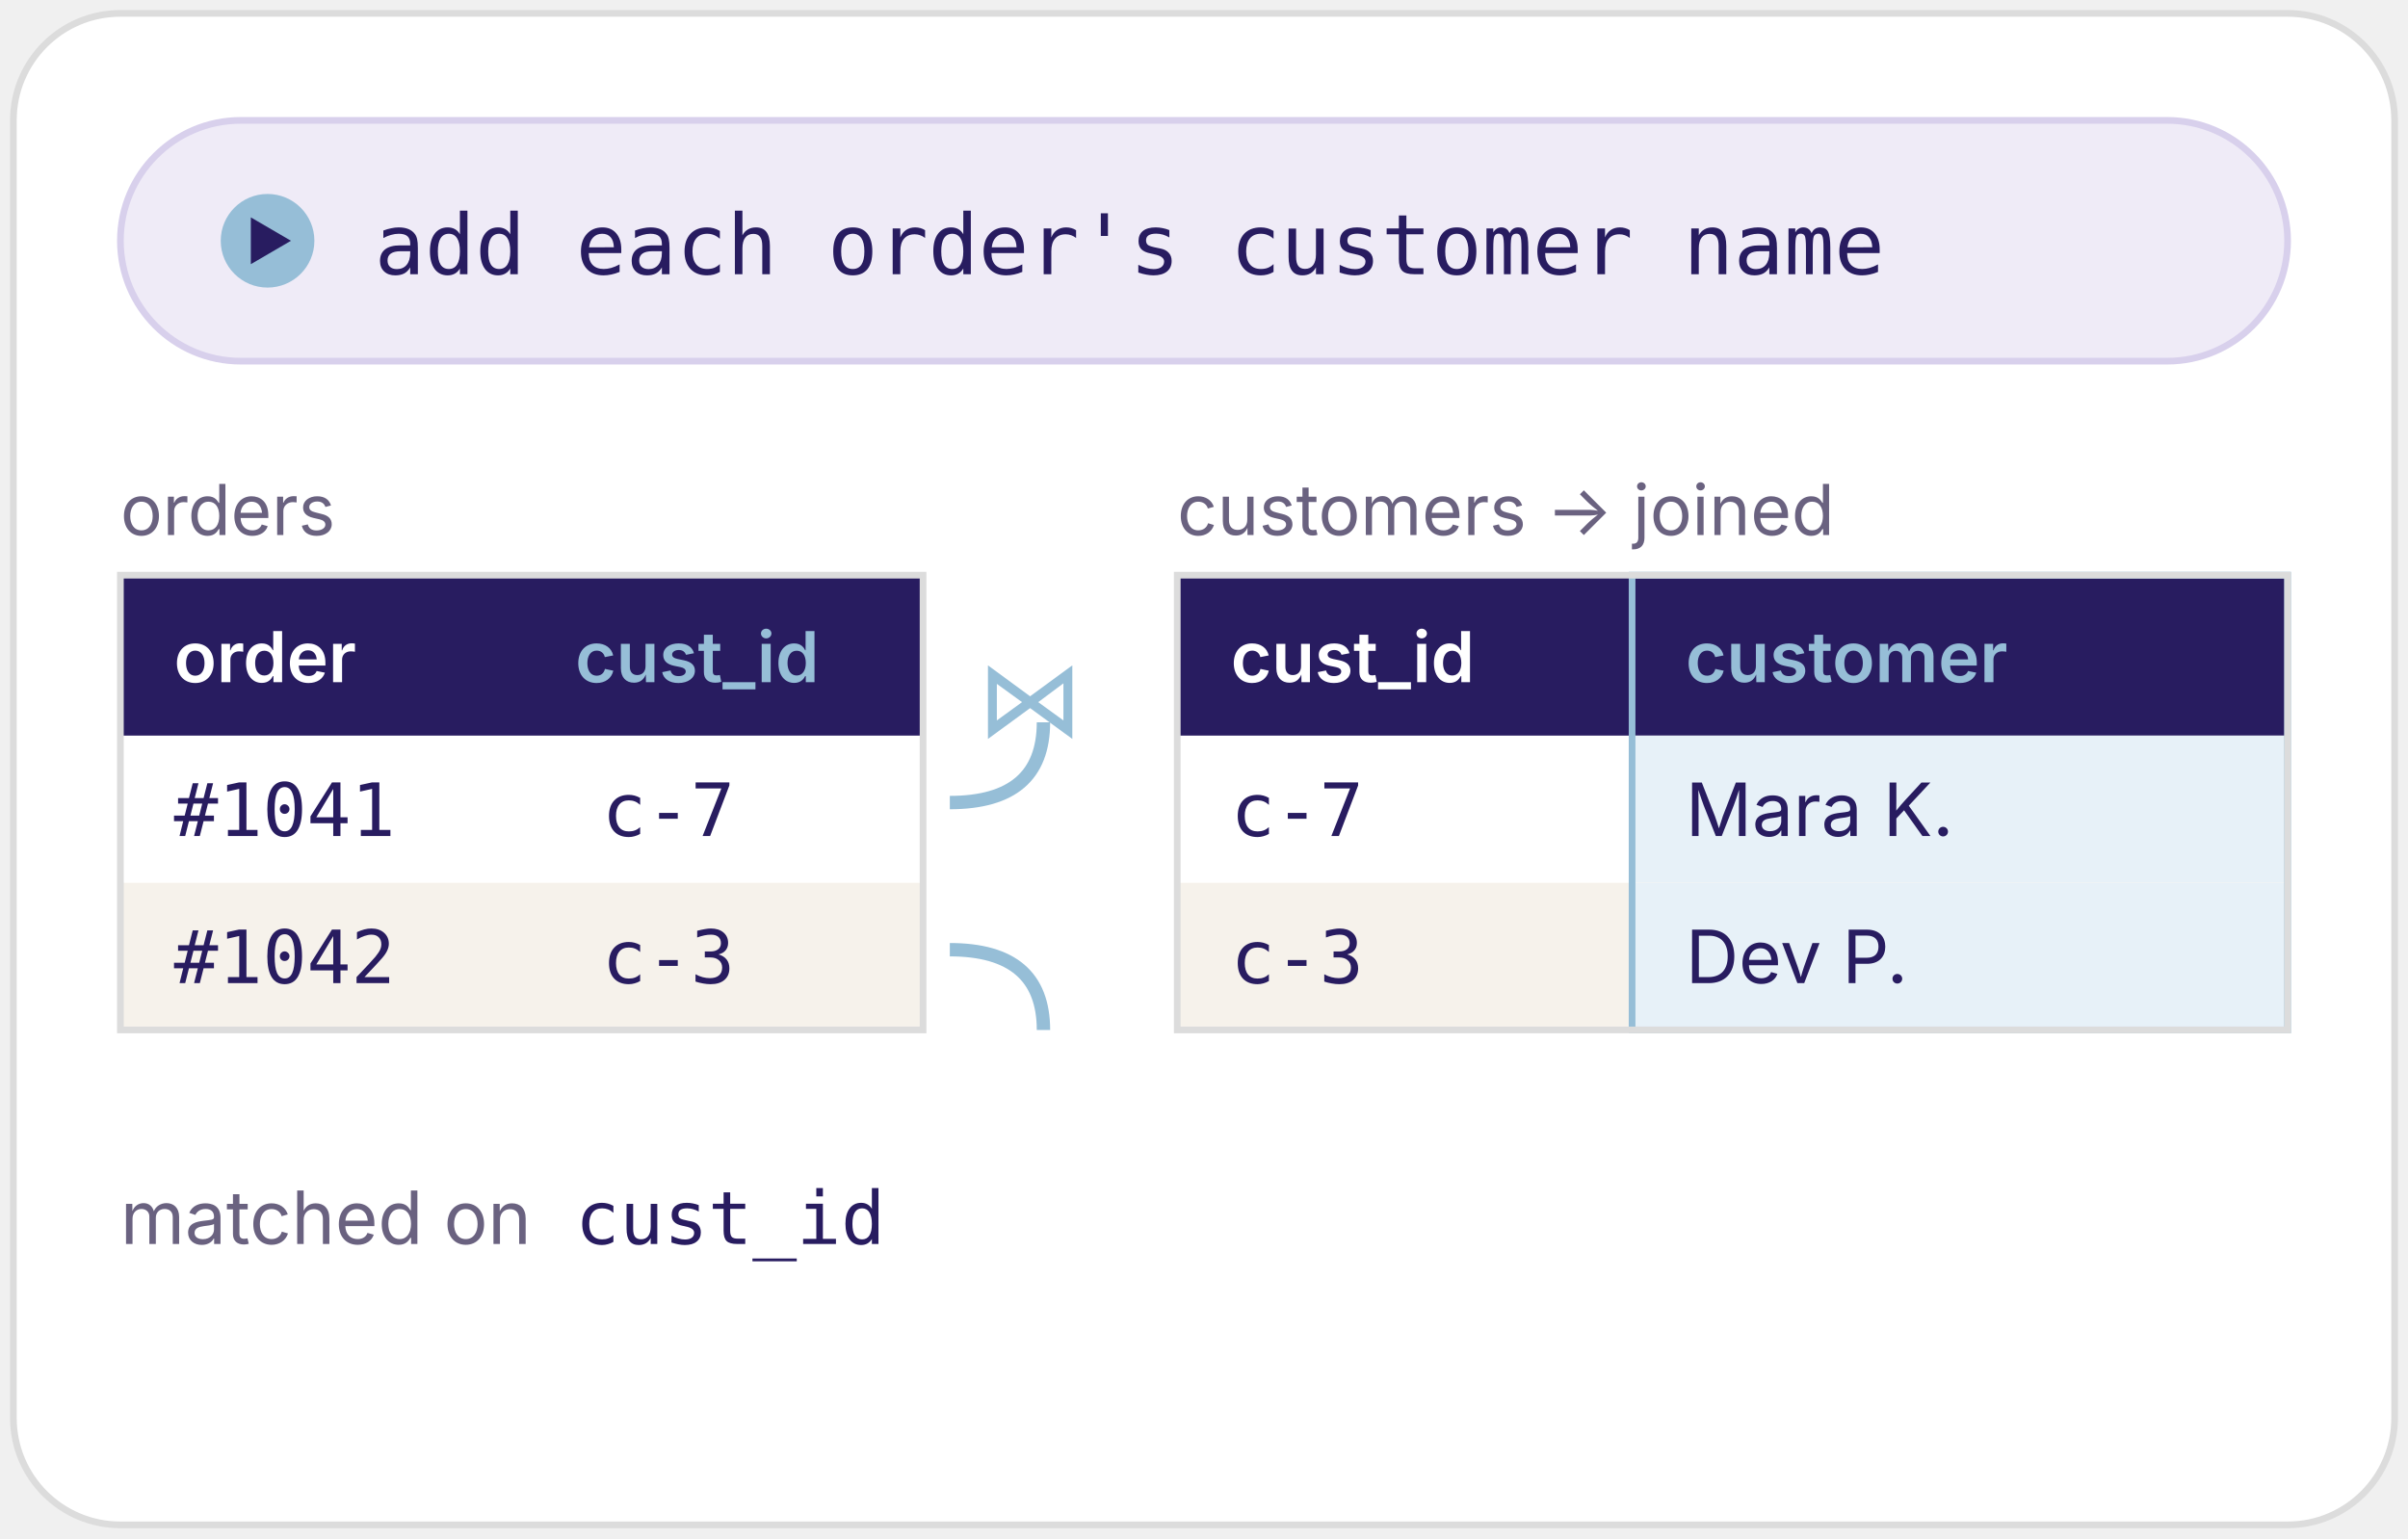
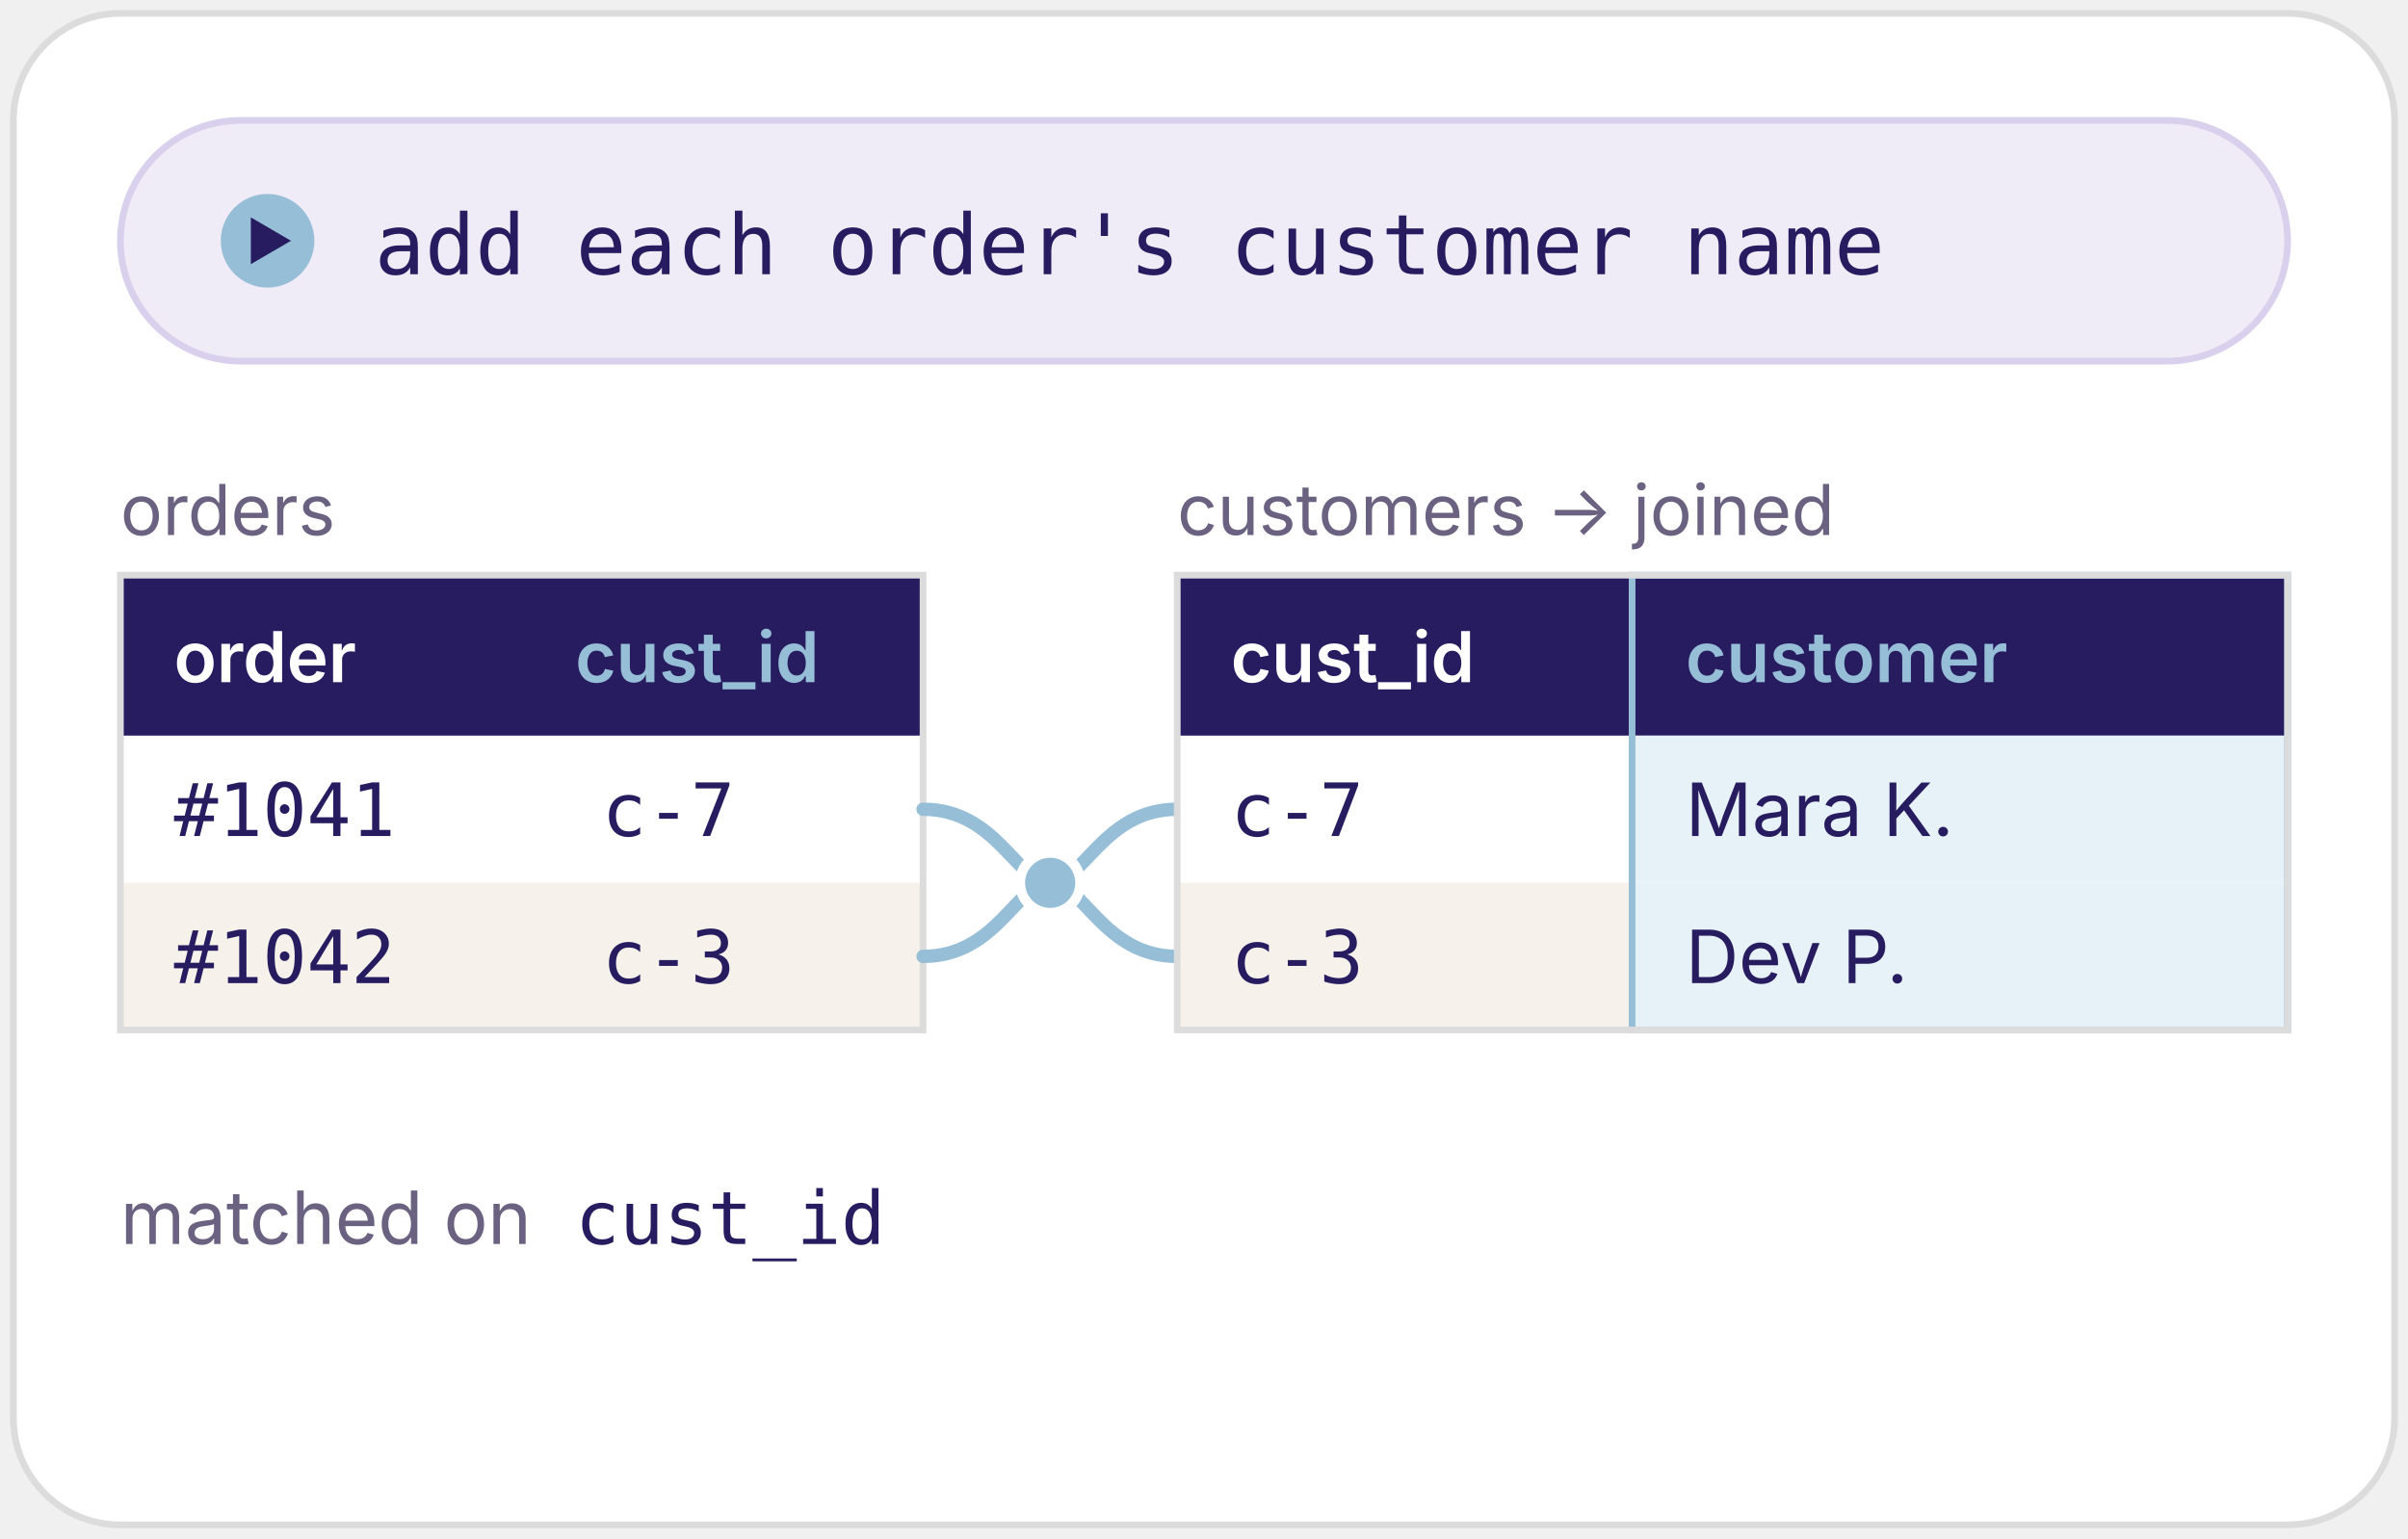
<svg xmlns="http://www.w3.org/2000/svg" viewBox="0 0 360 230" width="360" height="230" font-family="Inter, ui-sans-serif, system-ui, sans-serif">
  <rect x="2" y="2" width="356" height="226" rx="16" fill="#FFFFFF" stroke="#DCDCDC" />
  <rect x="18" y="18" width="324" height="36" rx="18" fill="#EFEBF7" stroke="#D8D0EC" />
  <circle cx="40" cy="36" r="7" fill="#96BED7" />
  <path d="M37.5 32.5 L43.5 36 L37.5 39.5 Z" fill="#281C60" />
  <text x="56" y="41" font-family="JetBrains Mono, ui-monospace, monospace" font-size="12.5" fill="#281C60">add each order's customer name</text>
  <g font-size="11">
    <text x="18" y="80" font-size="10.5" fill="#6A6280">orders</text>
    <rect x="18" y="86" width="120" height="24" fill="#281C60" />
    <text x="26" y="102" font-size="10.5" font-weight="600" fill="#FFFFFF">order</text>
    <text x="86" y="102" font-size="10.5" font-weight="600" fill="#96BED7">cust_id</text>
    <rect x="18" y="110" width="120" height="22" fill="#FFFFFF" />
    <text x="26" y="125" font-family="JetBrains Mono, ui-monospace, monospace" fill="#281C60">#1041</text>
    <text x="90" y="125" font-family="JetBrains Mono, ui-monospace, monospace" fill="#281C60">c-7</text>
    <rect x="18" y="132" width="120" height="22" fill="#F6F2EB" />
    <text x="26" y="147" font-family="JetBrains Mono, ui-monospace, monospace" fill="#281C60">#1042</text>
    <text x="90" y="147" font-family="JetBrains Mono, ui-monospace, monospace" fill="#281C60">c-3</text>
    <rect x="18" y="86" width="120" height="68" fill="none" stroke="#DCDCDC" />
  </g>
-   <g stroke="#96BED7" stroke-width="2" fill="none">
-     <path d="M142 120 q14 0 14 -12" />
-     <path d="M142 142 q14 0 14 12" />
+   <g stroke="#96BED7" stroke-width="2" fill="none" stroke-linecap="round">
+     <path d="M138 121 C 149 121, 152 132, 157 132" />
+     <path d="M138 143 C 149 143, 152 132, 157 132" />
+     <path d="M157 132 C 162 132, 165 121, 176 121" />
+     <path d="M157 132 C 162 132, 165 143, 176 143" />
  </g>
-   <text x="146" y="110" font-size="16" fill="#96BED7">⋈</text>
+   <circle cx="157" cy="132" r="4.5" fill="#96BED7" stroke="#FFFFFF" stroke-width="1.5" />
  <g font-size="11">
    <text x="176" y="80" font-size="10.5" fill="#6A6280">customers → joined</text>
    <rect x="176" y="86" width="166" height="24" fill="#281C60" />
    <text x="184" y="102" font-size="10.5" font-weight="600" fill="#FFFFFF">cust_id</text>
    <text x="252" y="102" font-size="10.5" font-weight="600" fill="#96BED7">customer</text>
    <rect x="176" y="110" width="166" height="22" fill="#FFFFFF" />
    <rect x="244" y="110" width="98" height="22" fill="#E7F1F8" />
    <text x="184" y="125" font-family="JetBrains Mono, ui-monospace, monospace" fill="#281C60">c-7</text>
    <text x="252" y="125" fill="#281C60">Mara K.</text>
    <rect x="176" y="132" width="166" height="22" fill="#F6F2EB" />
    <rect x="244" y="132" width="98" height="22" fill="#E7F1F8" />
    <text x="184" y="147" font-family="JetBrains Mono, ui-monospace, monospace" fill="#281C60">c-3</text>
    <text x="252" y="147" fill="#281C60">Dev P.</text>
    <rect x="244" y="86" width="98" height="68" fill="none" stroke="#96BED7" />
    <rect x="176" y="86" width="166" height="68" fill="none" stroke="#DCDCDC" />
  </g>
  <text x="18" y="186" font-size="11" fill="#6A6280">matched on </text>
  <text x="86" y="186" font-size="11" font-family="JetBrains Mono, ui-monospace, monospace" fill="#281C60">cust_id</text>
</svg>
